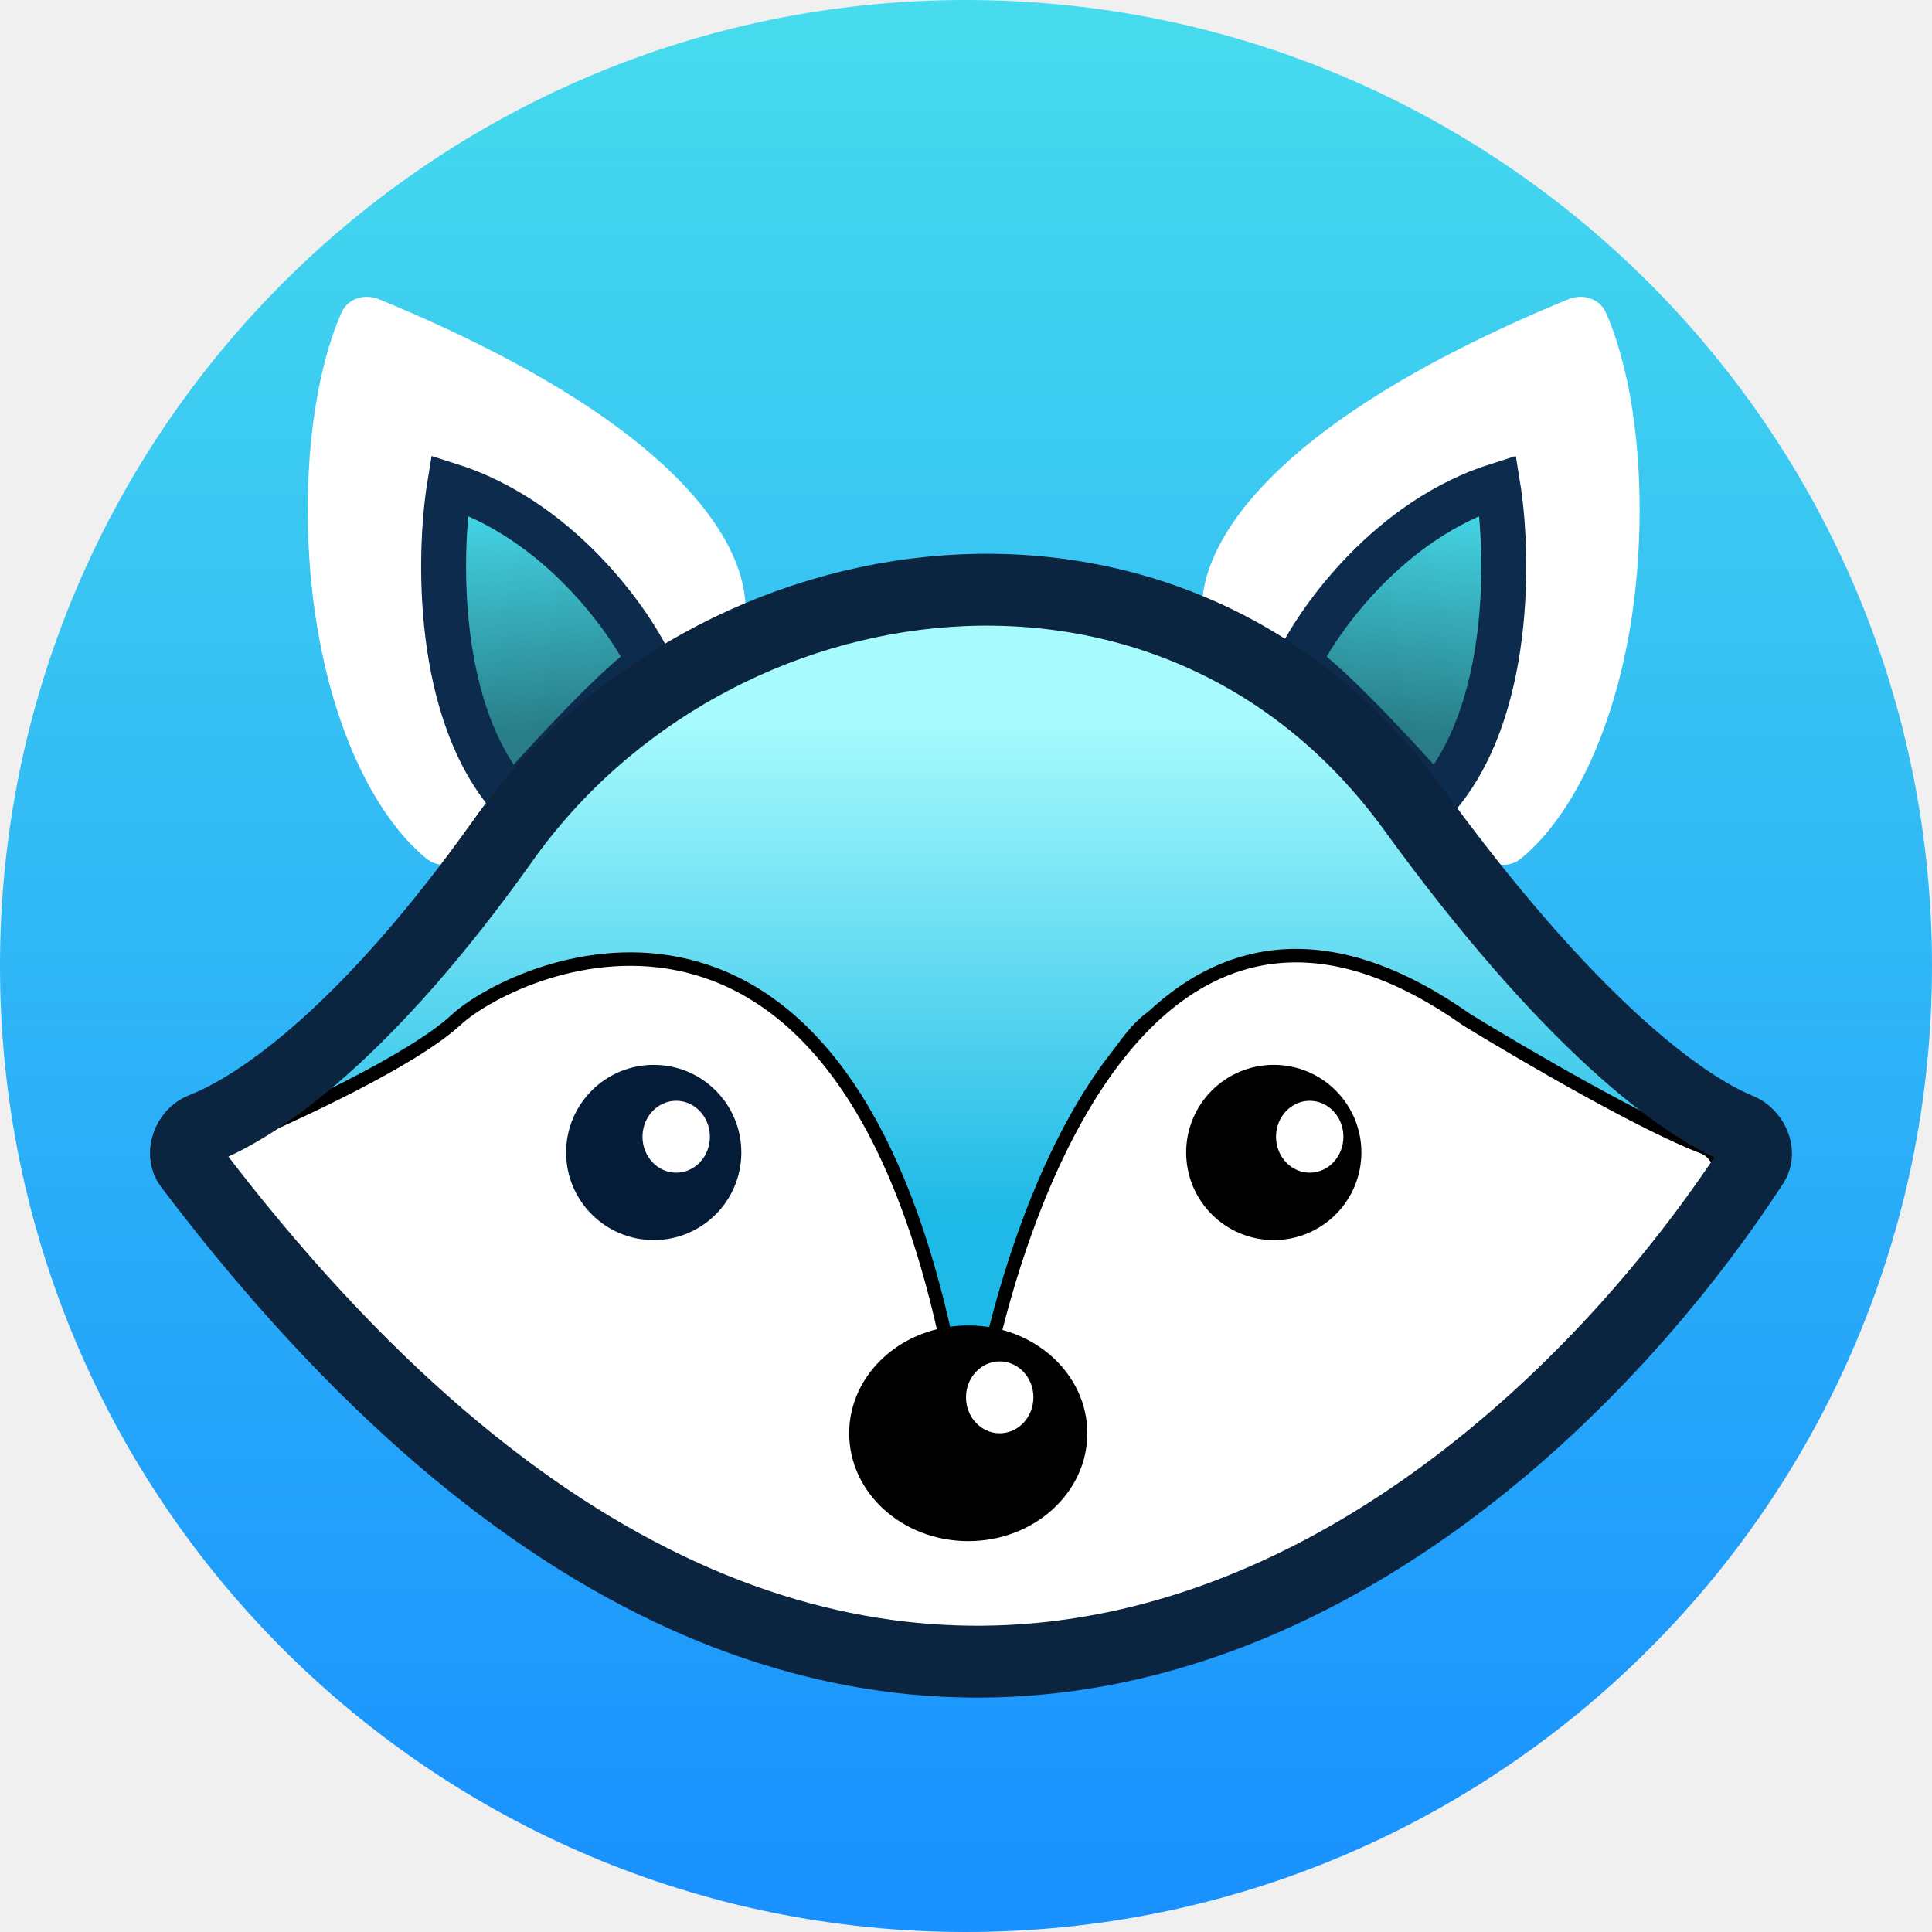
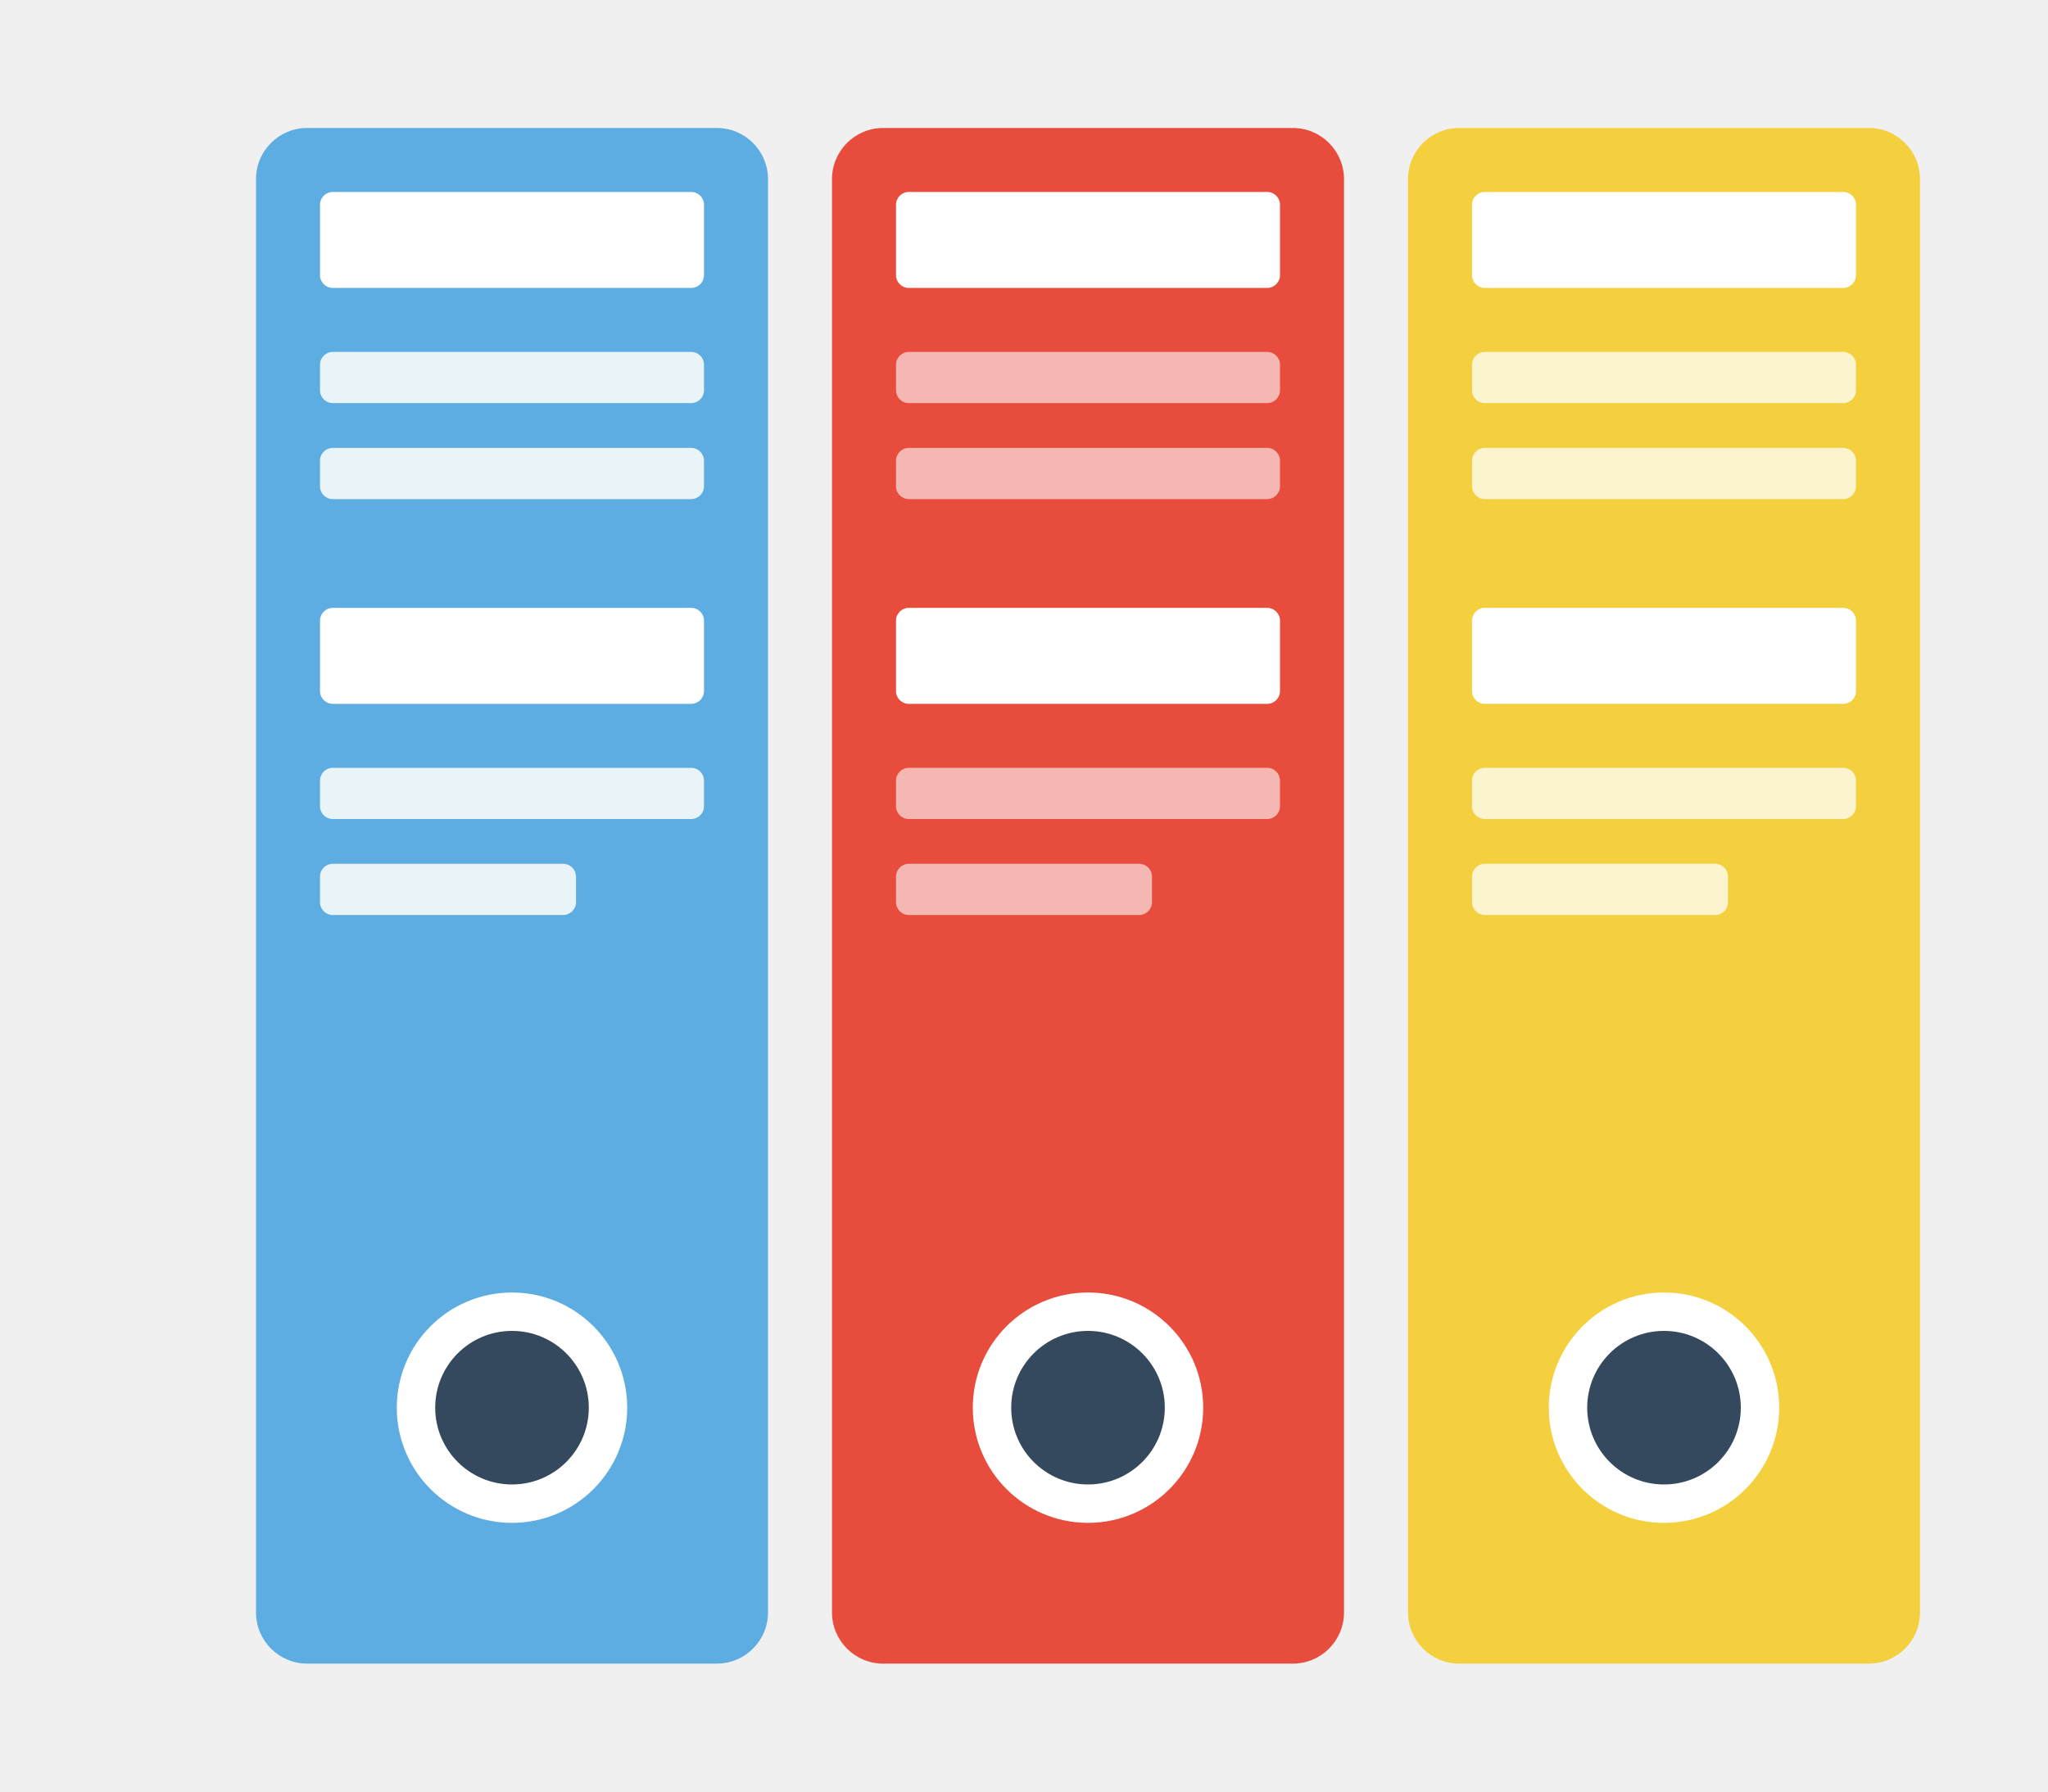
- <svg xmlns="http://www.w3.org/2000/svg" width="430" height="430" viewBox="0 0 430 430" fill="none">
-   <circle cx="215" cy="215" r="215" fill="url(#paint0_linear_181688_3826)" />
-   <path d="M84.201 67.079C155.58 96.519 168.123 125.44 164.991 139.594C164.436 142.104 161.944 143.429 159.439 144.012C142.671 147.916 117.677 173.256 103.783 189.535C101.592 192.103 97.866 192.87 95.253 190.732C81.009 179.073 69.963 151.783 69.062 118C68.427 94.196 72.787 78.052 76.447 69.818C77.758 66.869 81.217 65.849 84.201 67.079Z" fill="white" stroke="white" />
-   <path d="M100.062 108C124.062 115.6 139.729 137.5 144.562 147.5C136.962 152.7 121.062 170 114.062 178C96.862 158.8 97.562 123.333 100.062 108Z" fill="url(#paint1_linear_181688_3826)" stroke="#0D2B4D" stroke-width="10" />
-   <path d="M349.224 67.079C277.844 96.519 265.302 125.44 268.433 139.594C268.989 142.104 271.481 143.429 273.985 144.012C290.754 147.916 315.748 173.256 329.641 189.535C331.833 192.103 335.559 192.87 338.171 190.732C352.416 179.073 363.462 151.783 364.362 118C364.997 94.196 360.637 78.052 356.978 69.818C355.667 66.869 352.207 65.849 349.224 67.079Z" fill="white" stroke="white" />
-   <path d="M333.362 108C309.362 115.6 293.696 137.5 288.862 147.5C296.462 152.7 312.362 170 319.362 178C336.562 158.8 335.862 123.333 333.362 108Z" fill="url(#paint2_linear_181688_3826)" stroke="#0D2B4D" stroke-width="10" />
-   <path d="M108.5 221.5C90.9 237.5 73.833 244.834 67.5 246.5C75.5 238.1 104.167 201.667 117.5 184.5C205.9 84.1 287.667 141.667 317.5 183C329.9 207 361 235.334 375 246.5L367 248.5C358.5 248.5 341 233.5 311 218.5C287 206.5 266.667 217.167 259.5 224C245.9 226 227.5 276.5 220 301.5H211.5C210.7 281.9 192.833 250.667 184 237.5C166 203.9 126.167 212.834 108.5 221.5Z" fill="url(#paint3_linear_181688_3826)" stroke="black" />
-   <path d="M101.5 227C91.812 235.971 65.305 248.294 49.483 254.947C47.007 255.989 46.288 259.219 47.992 261.295C207.863 456.028 335.139 347.075 382.366 262.78C383.835 260.156 381.953 256.411 379.142 255.343C365.995 250.345 339.992 235.261 326.5 227C266.867 184.926 234.673 243.986 221.396 296.575C220.246 301.131 211.19 300.926 210.162 296.34C184.541 182.112 113.977 215.447 101.5 227Z" fill="white" stroke="black" stroke-width="3" />
-   <circle cx="145.5" cy="256.5" r="19.5" fill="#051C39" />
-   <circle cx="283.5" cy="256.5" r="19.5" fill="black" />
-   <ellipse cx="215.5" cy="319" rx="26.5" ry="24" fill="black" />
-   <path d="M112 187C82.017 229.235 58.032 246.155 44.967 251.218C41.942 252.39 40.259 256.745 42.217 259.332C192.181 457.487 333.792 345.65 390.199 259.008C391.906 256.386 389.995 252.475 387.096 251.3C374.173 246.061 349.021 227.548 314.5 180C261.5 107 158.5 121.5 112 187Z" stroke="#0B243F" stroke-width="16" />
-   <ellipse cx="150.5" cy="253" rx="7.5" ry="8" fill="white" />
-   <ellipse cx="291.5" cy="253" rx="7.5" ry="8" fill="white" />
-   <ellipse cx="222.5" cy="311" rx="7.5" ry="8" fill="white" />
-   <defs>
-     <linearGradient id="paint0_linear_181688_3826" x1="215" y1="0" x2="215" y2="430" gradientUnits="userSpaceOnUse">
-       <stop stop-color="#46DCED" />
-       <stop offset="1" stop-color="#1890FF" />
-     </linearGradient>
-     <linearGradient id="paint1_linear_181688_3826" x1="121.647" y1="108" x2="128.062" y2="162" gradientUnits="userSpaceOnUse">
-       <stop stop-color="#46DCED" />
-       <stop offset="1" stop-color="#287D87" />
-     </linearGradient>
-     <linearGradient id="paint2_linear_181688_3826" x1="311.777" y1="108" x2="305.362" y2="162" gradientUnits="userSpaceOnUse">
-       <stop stop-color="#46DCED" />
-       <stop offset="1" stop-color="#287D87" />
-     </linearGradient>
-     <linearGradient id="paint3_linear_181688_3826" x1="221.25" y1="128.665" x2="221.25" y2="301.5" gradientUnits="userSpaceOnUse">
-       <stop offset="0.177" stop-color="#A8FBFD" />
-       <stop offset="0.819" stop-color="#1EB9E6" />
-     </linearGradient>
-   </defs>
+ <svg xmlns="http://www.w3.org/2000/svg" viewBox="0 0 320 280">
+   <g>
+     <rect x="40" y="20" width="80" height="240" rx="8" fill="#5DADE2" />
+     <rect x="50" y="30" width="60" height="15" rx="2" fill="#FFFFFF" />
+     <rect x="50" y="55" width="60" height="8" rx="2" fill="#E8F4F8" />
+     <rect x="50" y="70" width="60" height="8" rx="2" fill="#E8F4F8" />
+     <rect x="50" y="95" width="60" height="15" rx="2" fill="#FFFFFF" />
+     <rect x="50" y="120" width="60" height="8" rx="2" fill="#E8F4F8" />
+     <rect x="50" y="135" width="40" height="8" rx="2" fill="#E8F4F8" />
+     <circle cx="80" cy="220" r="18" fill="#FFFFFF" />
+     <circle cx="80" cy="220" r="12" fill="#34495E" />
+   </g>
+   <g>
+     <rect x="130" y="20" width="80" height="240" rx="8" fill="#E74C3C" />
+     <rect x="140" y="30" width="60" height="15" rx="2" fill="#FFFFFF" />
+     <rect x="140" y="55" width="60" height="8" rx="2" fill="#F5B7B1" />
+     <rect x="140" y="70" width="60" height="8" rx="2" fill="#F5B7B1" />
+     <rect x="140" y="95" width="60" height="15" rx="2" fill="#FFFFFF" />
+     <rect x="140" y="120" width="60" height="8" rx="2" fill="#F5B7B1" />
+     <rect x="140" y="135" width="40" height="8" rx="2" fill="#F5B7B1" />
+     <circle cx="170" cy="220" r="18" fill="#FFFFFF" />
+     <circle cx="170" cy="220" r="12" fill="#34495E" />
+   </g>
+   <g>
+     <rect x="220" y="20" width="80" height="240" rx="8" fill="#F4D03F" />
+     <rect x="230" y="30" width="60" height="15" rx="2" fill="#FFFFFF" />
+     <rect x="230" y="55" width="60" height="8" rx="2" fill="#FCF3CF" />
+     <rect x="230" y="70" width="60" height="8" rx="2" fill="#FCF3CF" />
+     <rect x="230" y="95" width="60" height="15" rx="2" fill="#FFFFFF" />
+     <rect x="230" y="120" width="60" height="8" rx="2" fill="#FCF3CF" />
+     <rect x="230" y="135" width="40" height="8" rx="2" fill="#FCF3CF" />
+     <circle cx="260" cy="220" r="18" fill="#FFFFFF" />
+     <circle cx="260" cy="220" r="12" fill="#34495E" />
+   </g>
</svg>
